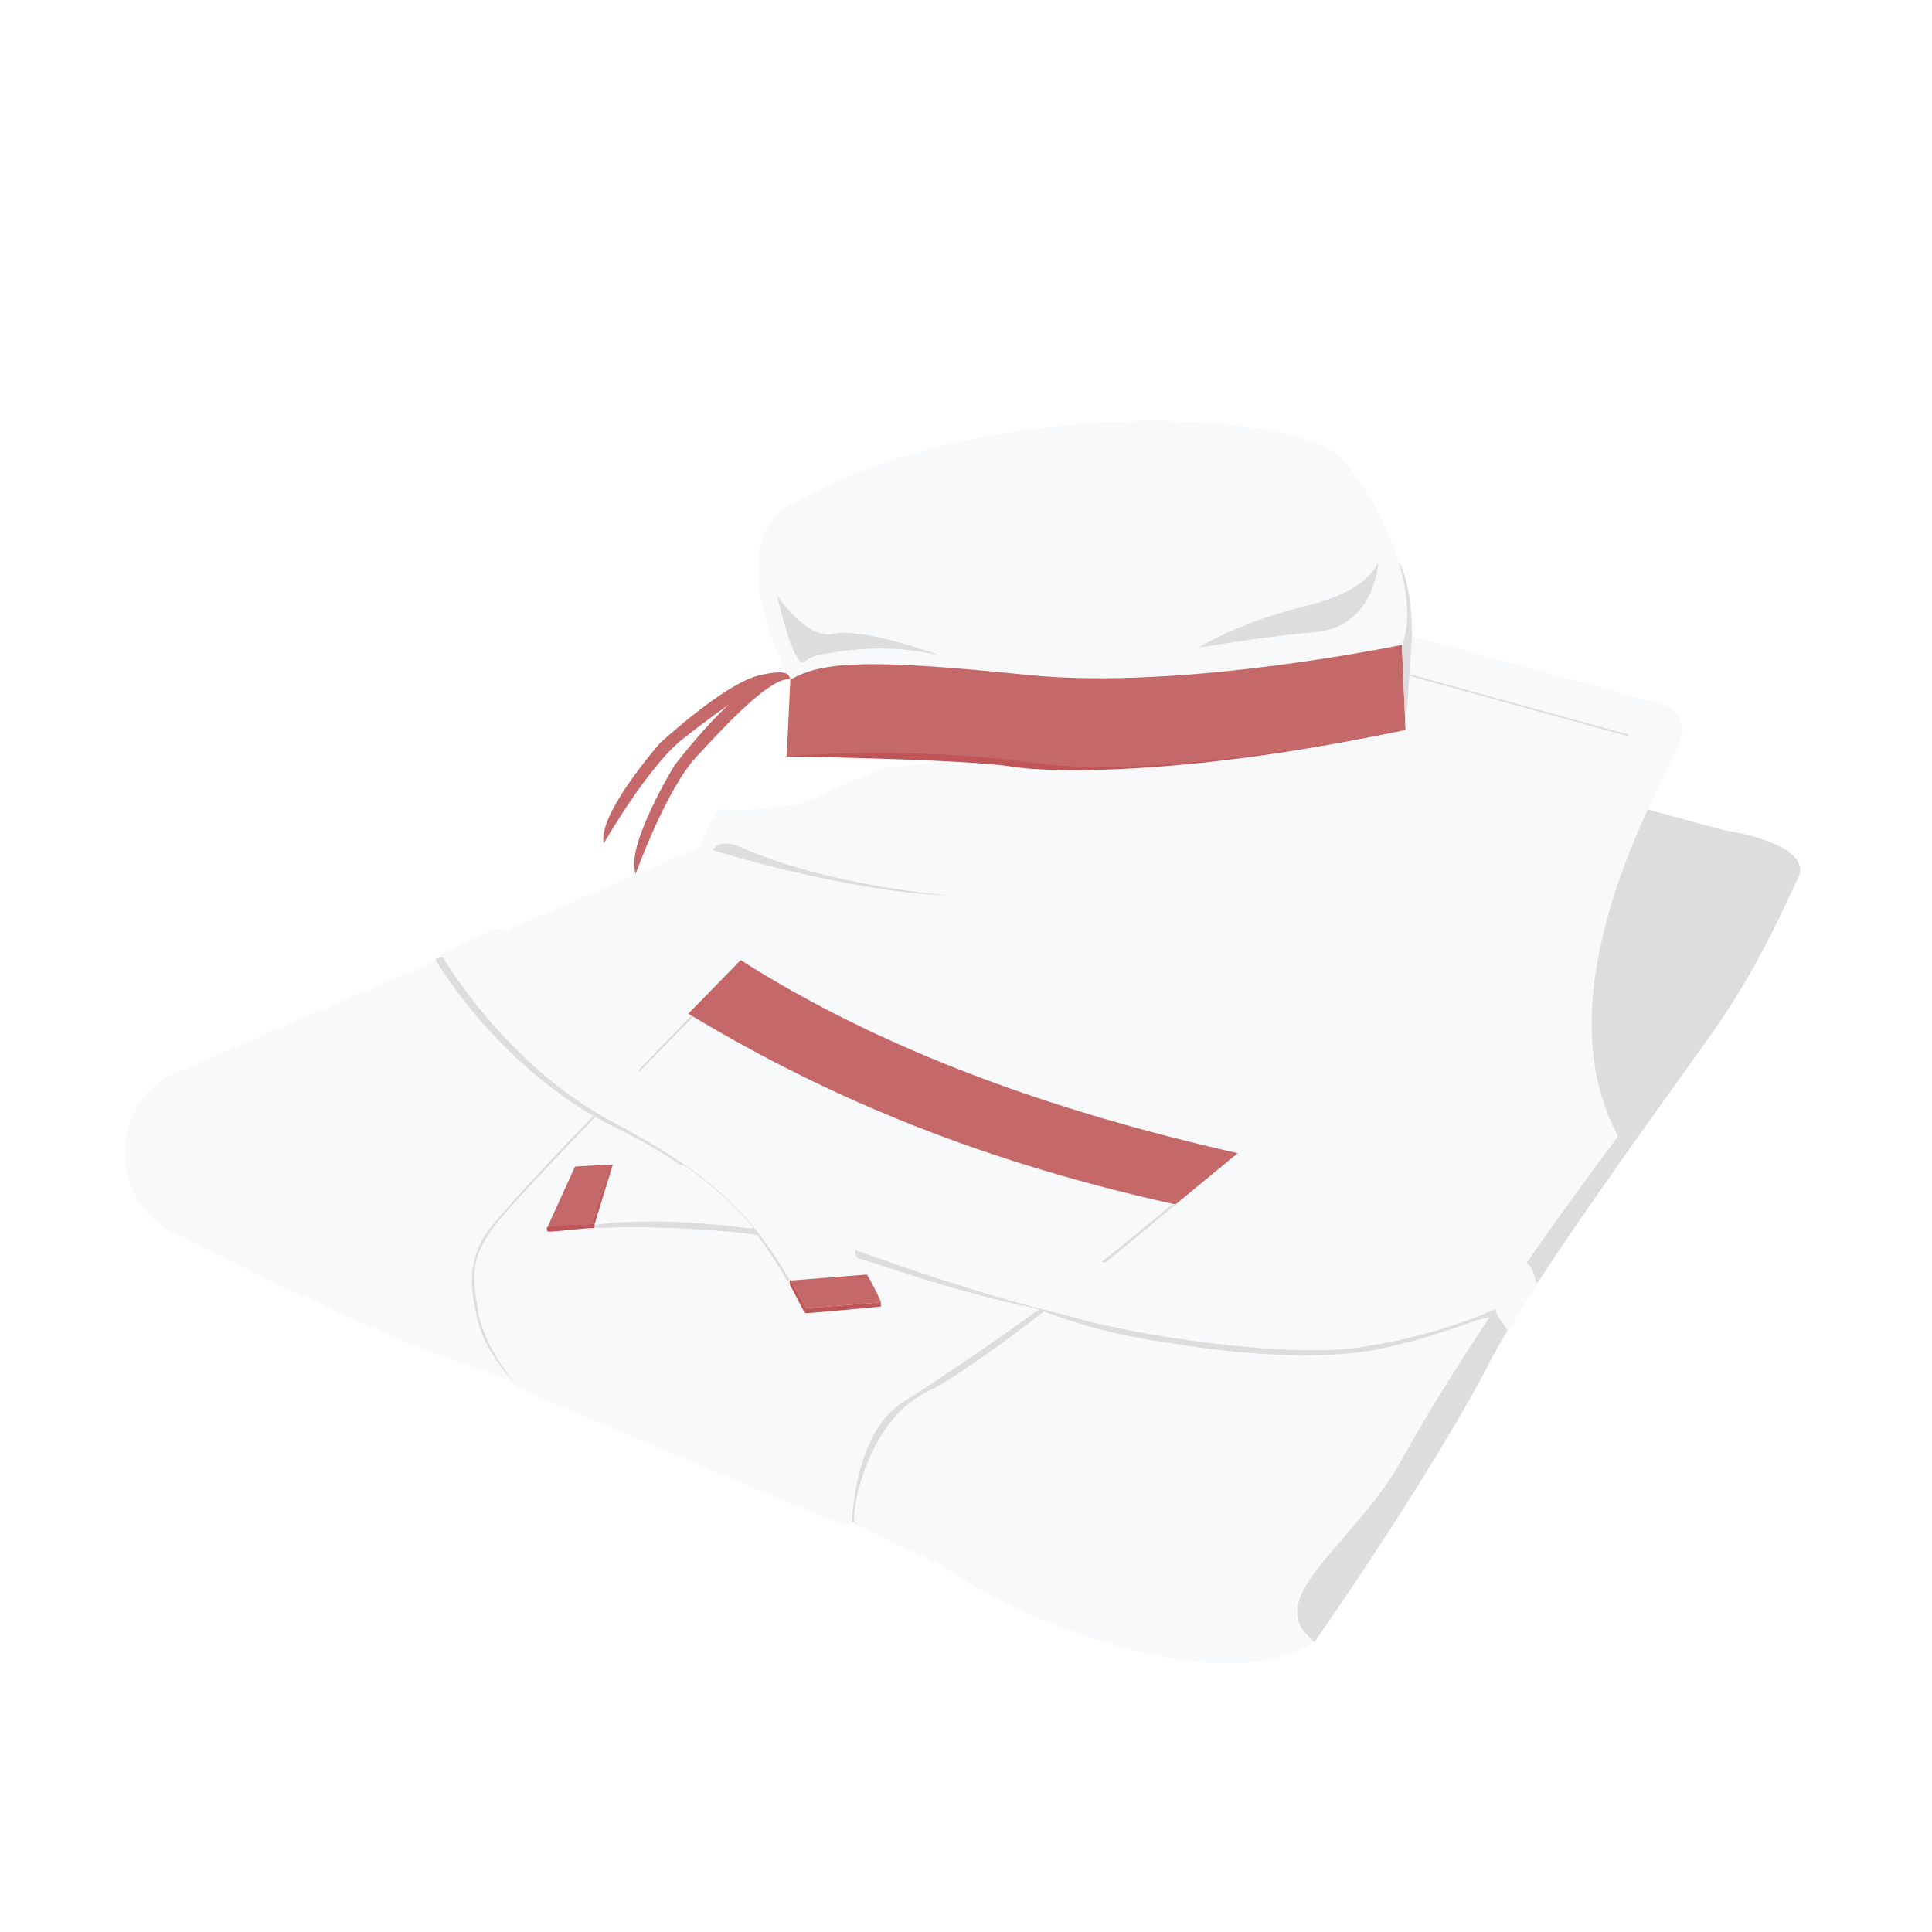
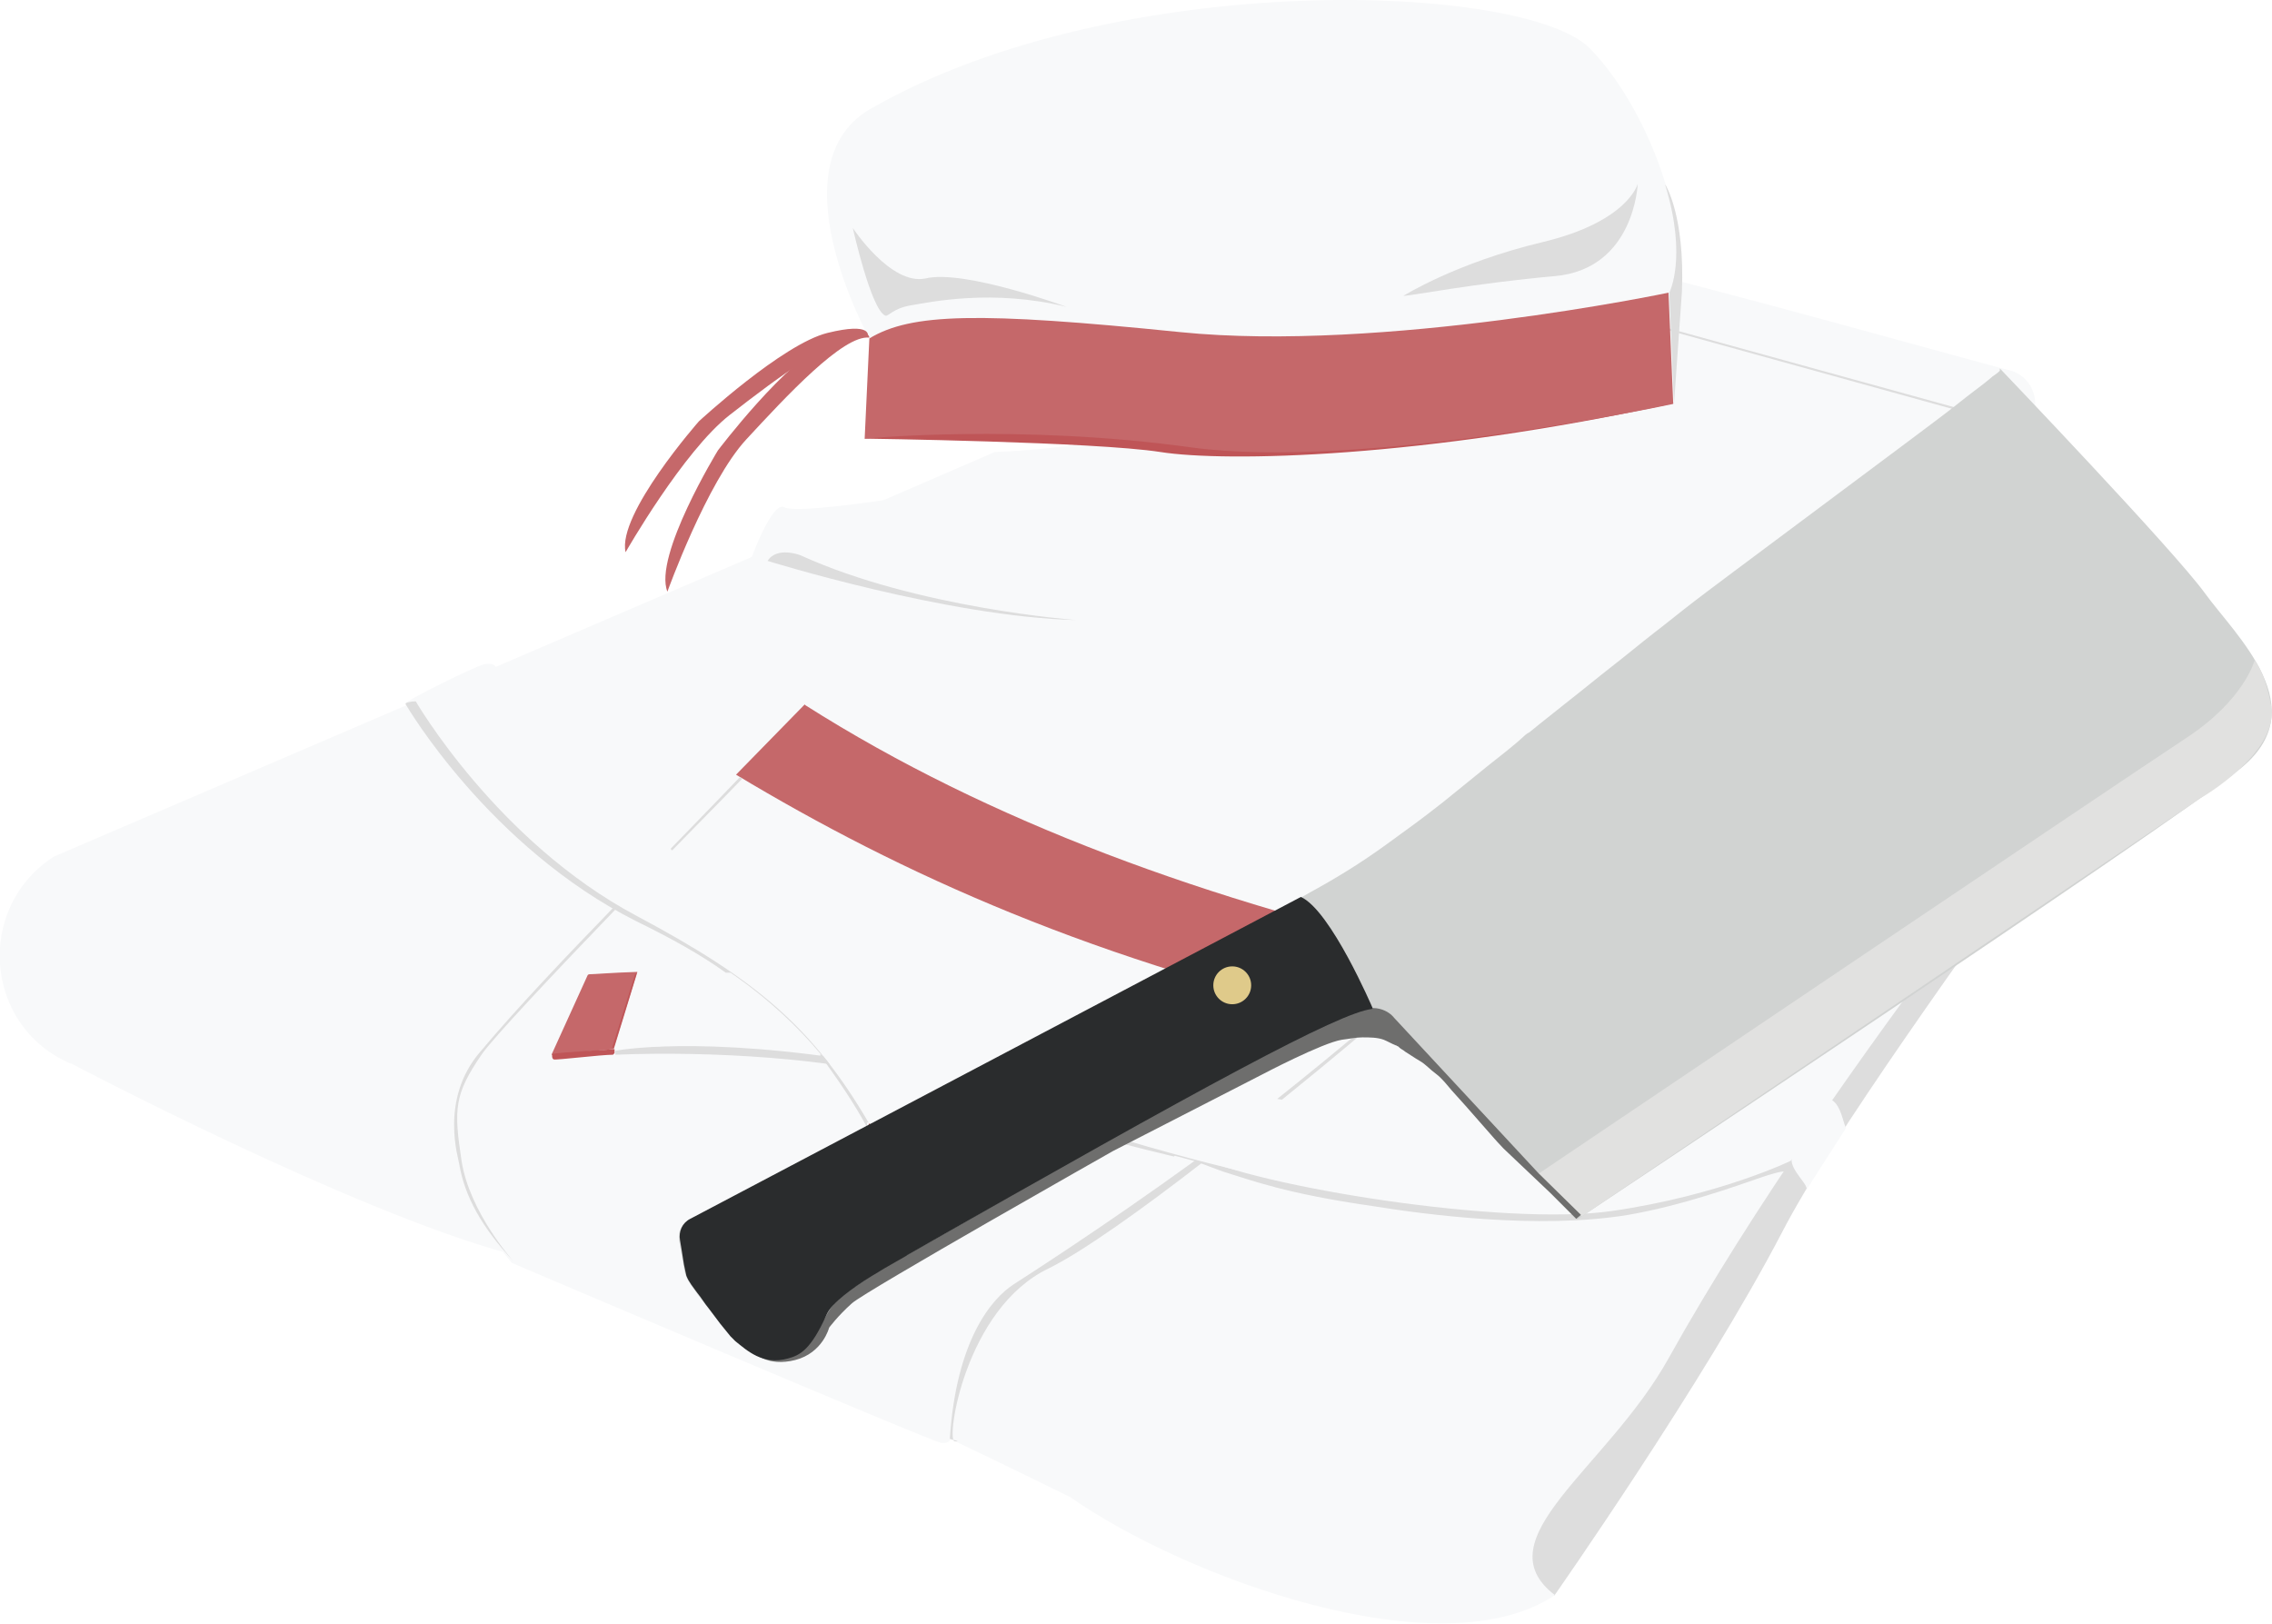
- <svg xmlns="http://www.w3.org/2000/svg" id="Who_is_at_risk" data-name="Who is at risk" viewBox="0 0 32 32">
+ <svg xmlns="http://www.w3.org/2000/svg" id="Livello_2" data-name="Livello 2" viewBox="0 0 28.8 20.58">
  <defs>
    <style>
      .cls-1 {
        fill: #f8f9fa;
      }

      .cls-2 {
        fill: #bf5557;
      }

      .cls-3 {
        fill: #ddd;
      }

      .cls-4 {
+         fill: #d1d3d2;
+       }
+ 
+       .cls-5 {
        fill: #c5686a;
+       }
+ 
+       .cls-6 {
+         fill: #e1e1e0;
+       }
+ 
+       .cls-7 {
+         fill: #dfca8a;
+       }
+ 
+       .cls-8 {
+         fill: #6e6e6d;
+       }
+ 
+       .cls-9 {
+         fill: #2a2c2d;
      }
    </style>
  </defs>
-   <g id="Butchers_meat-packing_employees_personnel_in_slaughterhouses" data-name="Butchers, meat-packing employees, personnel in slaughterhouses">
-     <g>
-       <path class="cls-3" d="m21.77,27.2s1.9-2.71,2.89-4.61c.63-1.22,2.32-3.55,3.67-5.44.85-1.19,1.3-2.32,1.44-2.58.33-.6-1.22-.82-1.22-.82l-2.28-.62-5.51,13.54,1,.52Z" />
-       <path class="cls-1" d="m2.96,20.45s3.55,1.87,5.55,2.41,7.12,3.09,7.12,3.09c1.44,1.01,4.69,2.21,6.14,1.24-.93-.71.66-1.6,1.44-3,1.08-1.94,2.54-3.96,3.59-5.37-1.16-2.16.28-5.04.97-6.39.21-.4.02-.71-.25-.77-.23-.05-4.12-1.15-5.23-1.38-.19-.04-.37-.02-.51.07-.8.49-3.8,2.22-7.11,2.35l-1.41.61s-1.11.17-1.26.09-.41.63-.41.63l-8.84,3.81c-1,.65-.88,2.15.21,2.62Z" />
-       <path class="cls-1" d="m8.17,20.33c.35-.51,4.1-4.3,4.1-4.3,0,0,3.55,2.32,8.08,3.14-1.88,1.64-5.16,3.91-5.44,4.09s-.73.71-.81,1.96c0,0,0,.05-.11.04s-5.44-2.28-5.44-2.28c0,0-.56-.62-.66-1.28s-.09-.84.26-1.35Z" />
-       <path class="cls-4" d="m12.28,15.91c2.33,1.48,5.12,2.49,8.22,3.19l-1.03.85c-3.52-.78-5.99-1.91-8.07-3.16l.87-.89Z" />
-       <path class="cls-3" d="m16.95,21.62l.26.07s.32.12.35.13c.36.11.79.28,1.91.44.62.1,2.08.3,3.23.11.69-.12,1.35-.36,1.7-.48.24-.08.28-.07.28-.07l.09-.14s-.9.44-2.27.64-4.52-.31-5.31-.71c-1.76-.53-3.12-1-4.07-1.16-2.21-.37-3.26-.16-3.26-.16v.05c1.24-.05,2.74.05,3.7.31,1.28.35,1.62.56,3.38.98Z" />
-       <path class="cls-1" d="m10.16,19.28c.95-.02,2.81.02,4.52.55,2.42.75,5.59,1.8,7.61,1.67,1.66-.11,2.91-.64,3-.58.11.08.13.27.17.35,0,0-.5.78-.5.78.02-.07-.2-.24-.19-.39,0-.01-.03-.04-.15,0-.42.16-1.51.65-2.36.64-2.66.07-5.05-.5-8.05-1.58-1.52-.55-3.34-.53-4.36-.46" />
-       <path class="cls-4" d="m9.85,20.27c-.39.03-.66.06-.76.08-.04,0-.02-.03-.02-.03l.45-.99s.01-.01.02-.01c.06,0,.28-.02.61-.03" />
-       <path class="cls-2" d="m9.06,20.33s-.01.06.02.07.6-.06.75-.06c0,0,.02-.02.02-.02v-.05s-.71.04-.79.06Z" />
-       <polyline class="cls-2" points="10.12 19.32 9.82 20.25 9.85 20.25 10.13 19.31" />
-       <polygon class="cls-3" points="21.91 10.77 26.98 12.17 26.95 12.19 21.81 10.77 21.91 10.77" />
-       <path class="cls-3" d="m11.8,14.08s2.28.71,3.91.75c0,0-2.02-.15-3.49-.82,0,0-.3-.12-.42.07Z" />
-       <path class="cls-1" d="m13.08,21.2c-.71-1.21-1.42-1.81-2.94-2.62-1.77-.94-2.8-2.72-2.8-2.72,0,0-.08,0-.12.02-.02-.02.88-.47.99-.49.13-.02.14.03.14.03,0,0,.72,1.57,2.58,2.51,1.5.6,2.45,1.67,3.03,2.54.02.03.17.18.19.21.04.07,0,.08.04.14.06.09.11.18.16.27l-1.27.1Z" />
-       <path class="cls-4" d="m13.09,21.2c.11.19.14.24.26.47l1.24-.1s-.02-.09-.23-.46l-1.27.1Z" />
-       <path class="cls-2" d="m13.09,21.2c.11.19.14.24.26.47l1.24-.1s0,.06,0,.07c-.83.08-1.21.11-1.23.11s-.04-.02-.04-.02l-.24-.46v-.05Z" />
-       <path class="cls-3" d="m13.08,21.2c-.71-1.21-1.42-1.81-2.94-2.62-1.77-.94-2.8-2.72-2.8-2.72,0,0-.07,0-.12.02-.02.01,0,.03,0,.03,0,0,1.05,1.8,2.92,2.74.43.21.81.42,1.13.65.01,0,.05,0,.06,0,.48.33.86.69,1.15,1.04h-.02c.21.28.46.65.6.92v-.06Z" />
-       <path class="cls-3" d="m17.22,21.68c-1.16.84-2.13,1.46-2.3,1.57-.28.18-.73.71-.81,1.96,0,0,.17.04.06.03s.13-1.68,1.19-2.19c.43-.21,1.2-.76,1.96-1.35" />
-       <path class="cls-3" d="m18.31,20.91c.67-.54,1.16-.96,1.16-.96h-.06c-.38.32-.77.64-1.16.95" />
-       <path class="cls-3" d="m10.57,17.73c.34-.35.64-.66.88-.91l.03.02c-.26.27-.57.58-.89.91l-.02-.02Z" />
-       <path class="cls-3" d="m9.86,18.5c-.81.84-1.54,1.62-1.69,1.83-.35.51-.36.69-.26,1.35s.66,1.28.66,1.28c-.4-.43-.62-.82-.69-1.24,0-.04-.26-.81.27-1.42.46-.55,1.08-1.2,1.68-1.82l.03.02Z" />
-     </g>
-     <g>
-       <path class="cls-1" d="m13.09,11.26s-1.24-2.24.05-2.93c3.11-1.77,8.28-1.58,9.08-.73s1.33,2.49,1,3.08c-1.22,1.05-10.13.58-10.13.58Z" />
-       <path class="cls-2" d="m13.03,12.53s2.92.04,3.75.17,3.32.08,6.51-.62l-10.16.41-.09.03Z" />
-       <path class="cls-4" d="m13.03,12.53s1.96-.19,4.13.11,6.12-.55,6.12-.55l-.06-1.41s-3.62.76-6.19.5c-2.56-.26-3.41-.24-3.94.08l-.06,1.28Z" />
-       <path class="cls-3" d="m19.87,10.72c.08,0,.9-.16,1.91-.25s1.05-1.17,1.05-1.17c0,0-.12.48-1.21.74s-1.76.68-1.76.68Z" />
-       <path class="cls-3" d="m12.87,9.86s.23,1.03.41,1.11c.04.02.09-.09.33-.13s1.03-.21,1.97.02c0,0-1.3-.48-1.79-.36-.44.09-.92-.64-.92-.64Z" />
-       <path class="cls-4" d="m13.09,11.26s.03-.19-.51.04-1.41,1.38-1.41,1.38c0,0-.82,1.34-.64,1.79,0,0,.5-1.39,1-1.93s1.23-1.33,1.56-1.29Z" />
-       <path class="cls-4" d="m13.07,11.23s.06-.18-.51-.04-1.63,1.12-1.63,1.12c0,0-1.04,1.18-.93,1.66,0,0,.73-1.28,1.32-1.74s1.44-1.1,1.75-1Z" />
-       <path class="cls-3" d="m23.17,9.31s.25.39.21,1.36l-.1,1.42-.06-1.41s.23-.44-.05-1.36Z" />
+   <g id="Who_is_at_risk" data-name="Who is at risk">
+     <g id="Butchers_meat-packing_employees_personnel_in_slaughterhouses" data-name="Butchers, meat-packing employees, personnel in slaughterhouses">
+       <g>
+         <path class="cls-3" d="m19.7,20.23s1.9-2.71,2.89-4.61c.63-1.22,2.32-3.55,3.67-5.44.85-1.19,1.3-2.32,1.44-2.58.33-.6-1.22-.82-1.22-.82l-2.28-.62-5.51,13.54,1,.52Z" />
+         <path class="cls-1" d="m.9,13.48s3.55,1.87,5.55,2.41,7.12,3.09,7.12,3.09c1.44,1.01,4.69,2.21,6.14,1.24-.93-.71.66-1.6,1.44-3,1.08-1.94,2.54-3.96,3.59-5.37-1.16-2.16.28-5.04.97-6.39.21-.4.02-.71-.25-.77-.23-.05-4.12-1.15-5.23-1.38-.19-.04-.37-.02-.51.07-.8.49-3.8,2.22-7.11,2.35l-1.41.61s-1.11.17-1.26.09-.41.63-.41.63L.68,10.86c-1,.65-.88,2.15.21,2.62Z" />
+         <path class="cls-1" d="m6.11,13.36c.35-.51,4.1-4.3,4.1-4.3,0,0,3.55,2.32,8.08,3.14-1.88,1.64-5.16,3.91-5.44,4.09s-.73.71-.81,1.96c0,0,0,.05-.11.04s-5.44-2.28-5.44-2.28c0,0-.56-.62-.66-1.28s-.09-.84.26-1.35Z" />
+         <path class="cls-5" d="m10.21,8.94c2.33,1.48,5.12,2.49,8.22,3.19l-1.03.85c-3.52-.78-5.99-1.91-8.07-3.16l.87-.89Z" />
+         <path class="cls-3" d="m14.89,14.65l.26.07s.32.12.35.13c.36.11.79.28,1.91.44.62.1,2.08.3,3.23.11.69-.12,1.35-.36,1.7-.48.24-.08.28-.07.28-.07l.09-.14s-.9.44-2.27.64-4.52-.31-5.31-.71c-1.76-.53-3.12-1-4.07-1.16-2.21-.37-3.26-.16-3.26-.16v.05c1.24-.05,2.74.05,3.7.31,1.28.35,1.62.56,3.38.98Z" />
+         <path class="cls-1" d="m8.1,12.31c.95-.02,2.81.02,4.52.55,2.42.75,5.59,1.8,7.61,1.67,1.66-.11,2.91-.64,3-.58.11.08.13.27.17.35,0,0-.5.78-.5.78.02-.07-.2-.24-.19-.39,0-.01-.03-.04-.15,0-.42.16-1.51.65-2.36.64-2.66.07-5.05-.5-8.05-1.58-1.52-.55-3.34-.53-4.36-.46" />
+         <path class="cls-5" d="m7.78,13.3c-.39.03-.66.06-.76.08-.04,0-.02-.03-.02-.03l.45-.99s.01-.01.02-.01c.06,0,.28-.02.61-.03" />
+         <path class="cls-2" d="m7,13.36s-.01.06.02.07.6-.06.75-.06c0,0,.02-.02.02-.02v-.05s-.71.04-.79.06Z" />
+         <polyline class="cls-2" points="8.05 12.35 7.76 13.28 7.78 13.28 8.07 12.34" />
+         <polygon class="cls-3" points="19.84 3.8 24.91 5.2 24.88 5.22 19.75 3.8 19.84 3.8" />
+         <path class="cls-3" d="m9.73,7.11s2.28.71,3.91.75c0,0-2.02-.15-3.49-.82,0,0-.3-.12-.42.07Z" />
+         <path class="cls-1" d="m11.01,14.23c-.71-1.21-1.42-1.81-2.94-2.62-1.77-.94-2.8-2.72-2.8-2.72,0,0-.08,0-.12.02-.02-.02.88-.47.99-.49.13-.02.14.03.14.03,0,0,.72,1.57,2.58,2.51,1.5.6,2.45,1.67,3.03,2.54.02.03.17.18.19.21.04.07,0,.08.04.14.06.09.11.18.16.27l-1.27.1Z" />
+         <path class="cls-5" d="m11.02,14.24c.11.19.14.24.26.47l1.24-.1s-.02-.09-.23-.46l-1.27.1Z" />
+         <path class="cls-2" d="m11.02,14.24c.11.19.14.24.26.47l1.24-.1s0,.06,0,.07c-.83.08-1.21.11-1.23.11s-.04-.02-.04-.02l-.24-.46v-.05Z" />
+         <path class="cls-3" d="m11.01,14.23c-.71-1.21-1.42-1.81-2.94-2.62-1.77-.94-2.8-2.72-2.8-2.72,0,0-.07,0-.12.02-.02.01,0,.03,0,.03,0,0,1.05,1.8,2.92,2.74.43.21.81.42,1.13.65.01,0,.05,0,.06,0,.48.33.86.69,1.15,1.04h-.02c.21.28.46.65.6.92v-.06Z" />
+         <path class="cls-3" d="m15.15,14.71c-1.16.84-2.13,1.46-2.3,1.57-.28.18-.73.71-.81,1.96,0,0,.17.04.06.03s.13-1.68,1.19-2.19c.43-.21,1.2-.76,1.96-1.35" />
+         <path class="cls-3" d="m16.25,13.94c.67-.54,1.16-.96,1.16-.96h-.06c-.38.32-.77.64-1.16.95" />
+         <path class="cls-3" d="m8.5,10.76c.34-.35.64-.66.88-.91l.03.02c-.26.27-.57.58-.89.91l-.02-.02Z" />
+         <path class="cls-3" d="m7.8,11.53c-.81.84-1.54,1.62-1.69,1.83-.35.51-.36.69-.26,1.35s.66,1.28.66,1.28c-.4-.43-.62-.82-.69-1.24,0-.04-.26-.81.27-1.42.46-.55,1.08-1.2,1.68-1.82l.03.02Z" />
+       </g>
+       <g>
+         <path class="cls-1" d="m11.02,4.29s-1.24-2.24.05-2.93C14.19-.41,19.35-.22,20.16.62s1.33,2.49,1,3.08c-1.22,1.05-10.13.58-10.13.58Z" />
+         <path class="cls-2" d="m10.96,5.56s2.92.04,3.75.17,3.32.08,6.51-.62l-10.16.41-.09.03Z" />
+         <path class="cls-5" d="m10.96,5.56s1.96-.19,4.13.11,6.12-.55,6.12-.55l-.06-1.41s-3.62.76-6.19.5c-2.56-.26-3.41-.24-3.94.08l-.06,1.28Z" />
+         <path class="cls-3" d="m17.8,3.75c.08,0,.9-.16,1.91-.25s1.05-1.17,1.05-1.17c0,0-.12.48-1.21.74s-1.76.68-1.76.68Z" />
+         <path class="cls-3" d="m10.81,2.89s.23,1.03.41,1.11c.04.02.09-.09.33-.13s1.03-.21,1.97.02c0,0-1.3-.48-1.79-.36-.44.09-.92-.64-.92-.64Z" />
+         <path class="cls-5" d="m11.02,4.29s.03-.19-.51.04-1.41,1.38-1.41,1.38c0,0-.82,1.34-.64,1.79,0,0,.5-1.39,1-1.93s1.23-1.33,1.56-1.29Z" />
+         <path class="cls-5" d="m11,4.26s.06-.18-.51-.04-1.63,1.12-1.63,1.12c0,0-1.04,1.18-.93,1.66,0,0,.73-1.28,1.32-1.74s1.44-1.1,1.75-1Z" />
+         <path class="cls-3" d="m21.11,2.34s.25.39.21,1.36l-.1,1.42-.06-1.41s.23-.44-.05-1.36Z" />
+       </g>
+       <g>
+         <path class="cls-4" d="m25.35,4.67s2.21,2.31,2.6,2.85,1.41,1.46.44,2.23-8.4,5.71-8.4,5.71c0,0-2.3-2.53-2.54-2.54s-1,.35-1,.35c0,0-3.59,1.98-3.98,2.22s-1.68.91-1.83,1.1-.39.72-.84.67c-.35-.04-.86-.71-1.04-.97-.05-.07-.08-.14-.09-.22l-.06-.34c-.02-.11.03-.22.13-.27.08-.04.15-.08.23-.12.1-.05.21-.11.31-.16.13-.07.26-.13.39-.2.15-.08.3-.16.45-.23.17-.09.34-.18.51-.26.18-.1.37-.19.55-.29.2-.1.39-.21.59-.31s.41-.21.61-.32.42-.22.63-.33.43-.22.64-.34.42-.22.64-.34.42-.22.62-.33.4-.21.6-.32.38-.21.57-.31c.18-.1.36-.19.53-.29.33-.18.64-.37.97-.61.29-.21.43-.31.71-.53.15-.12.43-.35.58-.47s.31-.24.45-.37c.02-.02.05-.04.07-.05.17-.14.34-.27.5-.4.18-.14.36-.29.54-.43s.36-.29.54-.43c.17-.13.34-.27.51-.4.15-.12,3.03-2.26,3.18-2.38.12-.09.24-.19.36-.28.08-.06.16-.12.24-.19.03-.02.06-.04.09-.07Z" />
+         <path class="cls-6" d="m28.58,8.37s-.13.5-.86.98-8.22,5.53-8.22,5.53l.55.54,7.84-5.3s1-.57.9-1.17c-.07-.38-.17-.53-.21-.58Z" />
+         <path class="cls-8" d="m19.5,14.87l-1.83-1.97s-.15-.21-.48-.08-.63.27-.63.27c0,0-2.08,1.06-3.1,1.68s-2.33,1.34-2.33,1.34l-.13.09s-.06.04-.09.06l-.09.06s-.08.05-.11.07-.07.05-.1.09c-.06.07-.11.14-.15.22-.04.06-.07.12-.1.18,0,0-.13.22-.32.3s-.49-.04-.49-.04c0,0,.18.19.53.1s.43-.41.43-.41c0,0,.11-.15.29-.31s3.31-1.93,3.31-1.93l1.89-.97s.76-.4,1.01-.44c.09-.01.17-.03.26-.03s.19,0,.27.03c.05.02.1.05.15.07,0,0,0,0,0,0,0,0,0,0,0,0,0,0,.01,0,.02.01.01,0,.02.01.03.02.02.02.05.03.07.05.05.03.09.06.14.09l.05.03c.07.04.13.11.2.16.08.06.14.14.2.21l.18.2.36.41s.08.09.12.13l.59.56.33.33.06-.05-.55-.54Z" />
+         <path class="cls-9" d="m17.4,12.78s-.53-1.24-.91-1.41l-7.74,4.08c-.1.05-.15.16-.13.27l.02.12.03.19s.02.09.03.14c.03.08.09.15.14.22.05.06.09.13.14.19.05.07.1.13.15.2.04.05.09.11.13.16.02.02.04.04.06.06.15.12.35.31.67.22.15-.04.29-.11.49-.56.13-.29,1.03-.74,1.02-.75,3.79-2.16,5.47-3.07,5.89-3.12Z" />
+         <circle class="cls-7" cx="15.62" cy="12.49" r=".24" />
+       </g>
    </g>
  </g>
</svg>
